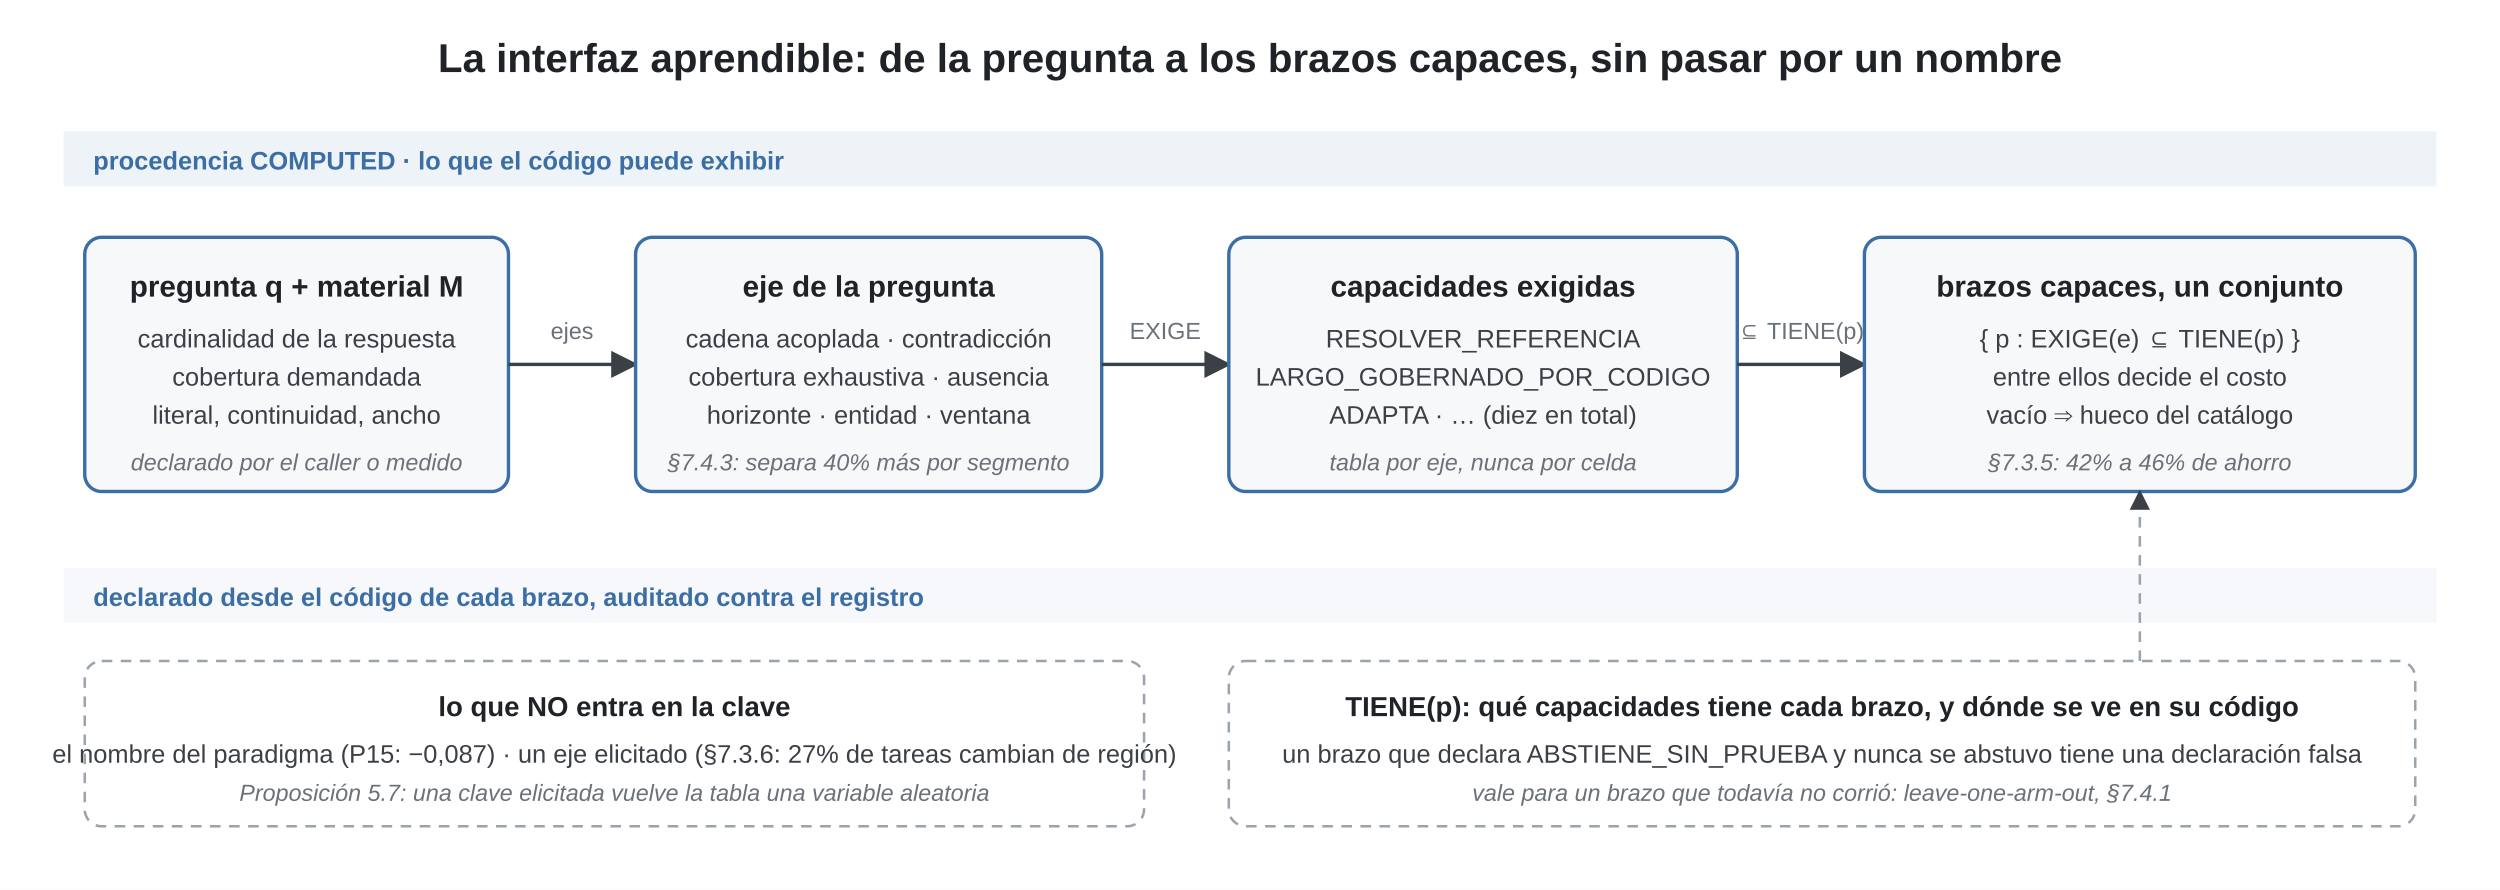
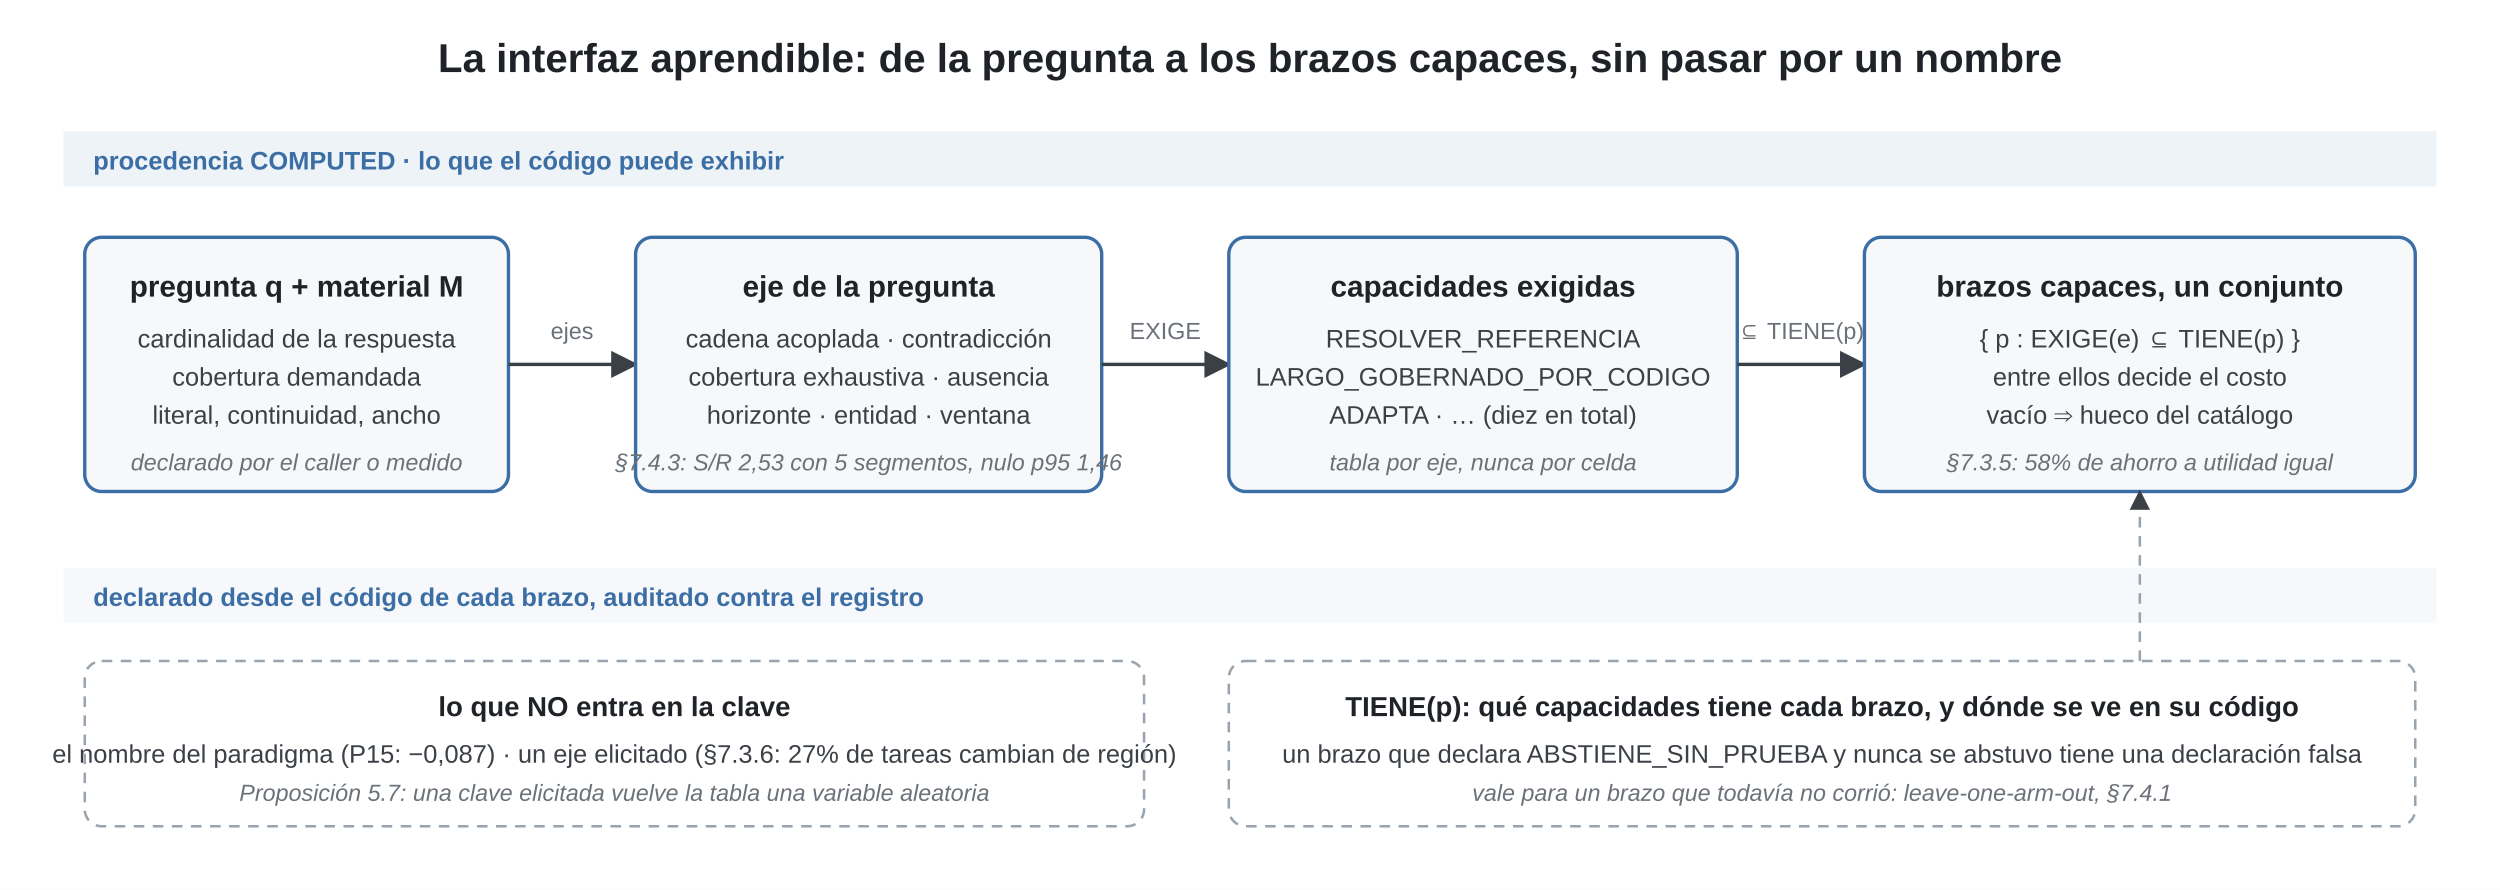
<svg xmlns="http://www.w3.org/2000/svg" viewBox="0 0 1180 420" width="1180" height="420" font-family="Segoe UI, Helvetica Neue, Arial, sans-serif">
  <defs>
    <marker id="ar" viewBox="0 0 10 10" refX="9" refY="5" markerWidth="8" markerHeight="8" orient="auto-start-reverse">
      <path d="M0,0 L10,5 L0,10 z" fill="#3b4046" />
    </marker>
  </defs>
  <rect x="0" y="0" width="1180" height="420" fill="#ffffff" />
  <text x="590" y="34" text-anchor="middle" font-size="19" font-weight="600" fill="#1f2328">La interfaz aprendible: de la pregunta a los brazos capaces, sin pasar por un nombre</text>
  <rect x="30" y="62" width="1120" height="26" fill="#eef3f8" stroke="none" />
  <text x="44" y="80" font-size="12" fill="#3b6ea5" font-weight="600">procedencia COMPUTED · lo que el código puede exhibir</text>
  <rect x="40" y="112" width="200" height="120" rx="8" fill="#f7f8fa" stroke="#3b6ea5" stroke-width="1.6" />
  <text x="140" y="140" text-anchor="middle" font-size="14" font-weight="600" fill="#1f2328">pregunta q + material M</text>
  <text x="140" y="164" text-anchor="middle" font-size="12" fill="#3b4046">cardinalidad de la respuesta</text>
  <text x="140" y="182" text-anchor="middle" font-size="12" fill="#3b4046">cobertura demandada</text>
  <text x="140" y="200" text-anchor="middle" font-size="12" fill="#3b4046">literal, continuidad, ancho</text>
  <text x="140" y="222" text-anchor="middle" font-size="11" fill="#6b7178" font-style="italic">declarado por el caller o medido</text>
  <line x1="240" y1="172" x2="300" y2="172" stroke="#3b4046" stroke-width="1.6" marker-end="url(#ar)" />
  <text x="270" y="160" text-anchor="middle" font-size="11" fill="#6b7178">ejes</text>
  <rect x="300" y="112" width="220" height="120" rx="8" fill="#f7f8fa" stroke="#3b6ea5" stroke-width="1.6" />
  <text x="410" y="140" text-anchor="middle" font-size="14" font-weight="600" fill="#1f2328">eje de la pregunta</text>
  <text x="410" y="164" text-anchor="middle" font-size="12" fill="#3b4046">cadena acoplada · contradicción</text>
  <text x="410" y="182" text-anchor="middle" font-size="12" fill="#3b4046">cobertura exhaustiva · ausencia</text>
  <text x="410" y="200" text-anchor="middle" font-size="12" fill="#3b4046">horizonte · entidad · ventana</text>
-   <text x="410" y="222" text-anchor="middle" font-size="11" fill="#6b7178" font-style="italic">§7.4.3: separa 40% más por segmento</text>
+   <text x="410" y="222" text-anchor="middle" font-size="11" fill="#6b7178" font-style="italic">§7.4.3: S/R 2,53 con 5 segmentos, nulo p95 1,46</text>
  <line x1="520" y1="172" x2="580" y2="172" stroke="#3b4046" stroke-width="1.6" marker-end="url(#ar)" />
  <text x="550" y="160" text-anchor="middle" font-size="11" fill="#6b7178">EXIGE</text>
  <rect x="580" y="112" width="240" height="120" rx="8" fill="#f7f8fa" stroke="#3b6ea5" stroke-width="1.6" />
  <text x="700" y="140" text-anchor="middle" font-size="14" font-weight="600" fill="#1f2328">capacidades exigidas</text>
  <text x="700" y="164" text-anchor="middle" font-size="12" fill="#3b4046">RESOLVER_REFERENCIA</text>
  <text x="700" y="182" text-anchor="middle" font-size="12" fill="#3b4046">LARGO_GOBERNADO_POR_CODIGO</text>
  <text x="700" y="200" text-anchor="middle" font-size="12" fill="#3b4046">ADAPTA · … (diez en total)</text>
  <text x="700" y="222" text-anchor="middle" font-size="11" fill="#6b7178" font-style="italic">tabla por eje, nunca por celda</text>
  <line x1="820" y1="172" x2="880" y2="172" stroke="#3b4046" stroke-width="1.6" marker-end="url(#ar)" />
  <text x="850" y="160" text-anchor="middle" font-size="11" fill="#6b7178">⊆ TIENE(p)</text>
  <rect x="880" y="112" width="260" height="120" rx="8" fill="#f7f8fa" stroke="#3b6ea5" stroke-width="1.6" />
  <text x="1010" y="140" text-anchor="middle" font-size="14" font-weight="600" fill="#1f2328">brazos capaces, un conjunto</text>
  <text x="1010" y="164" text-anchor="middle" font-size="12" fill="#3b4046">{ p : EXIGE(e) ⊆ TIENE(p) }</text>
  <text x="1010" y="182" text-anchor="middle" font-size="12" fill="#3b4046">entre ellos decide el costo</text>
  <text x="1010" y="200" text-anchor="middle" font-size="12" fill="#3b4046">vacío ⇒ hueco del catálogo</text>
-   <text x="1010" y="222" text-anchor="middle" font-size="11" fill="#6b7178" font-style="italic">§7.3.5: 42% a 46% de ahorro</text>
+   <text x="1010" y="222" text-anchor="middle" font-size="11" fill="#6b7178" font-style="italic">§7.3.5: 58% de ahorro a utilidad igual</text>
  <rect x="30" y="268" width="1120" height="26" fill="#f6f8fb" stroke="none" />
  <text x="44" y="286" font-size="12" fill="#3b6ea5" font-weight="600">declarado desde el código de cada brazo, auditado contra el registro</text>
  <rect x="580" y="312" width="560" height="78" rx="8" fill="#ffffff" stroke="#9aa4ae" stroke-width="1.2" stroke-dasharray="5 4" />
  <text x="860" y="338" text-anchor="middle" font-size="13" font-weight="600" fill="#1f2328">TIENE(p): qué capacidades tiene cada brazo, y dónde se ve en su código</text>
  <text x="860" y="360" text-anchor="middle" font-size="12" fill="#3b4046">un brazo que declara ABSTIENE_SIN_PRUEBA y nunca se abstuvo tiene una declaración falsa</text>
  <text x="860" y="378" text-anchor="middle" font-size="11" fill="#6b7178" font-style="italic">vale para un brazo que todavía no corrió: leave-one-arm-out, §7.4.1</text>
  <line x1="1010" y1="312" x2="1010" y2="232" stroke="#9aa4ae" stroke-width="1.2" stroke-dasharray="5 4" marker-end="url(#ar)" />
  <rect x="40" y="312" width="500" height="78" rx="8" fill="#ffffff" stroke="#9aa4ae" stroke-width="1.2" stroke-dasharray="5 4" />
  <text x="290" y="338" text-anchor="middle" font-size="13" font-weight="600" fill="#1f2328">lo que NO entra en la clave</text>
  <text x="290" y="360" text-anchor="middle" font-size="12" fill="#3b4046">el nombre del paradigma (P15: −0,087) · un eje elicitado (§7.3.6: 27% de tareas cambian de región)</text>
  <text x="290" y="378" text-anchor="middle" font-size="11" fill="#6b7178" font-style="italic">Proposición 5.7: una clave elicitada vuelve la tabla una variable aleatoria</text>
</svg>
